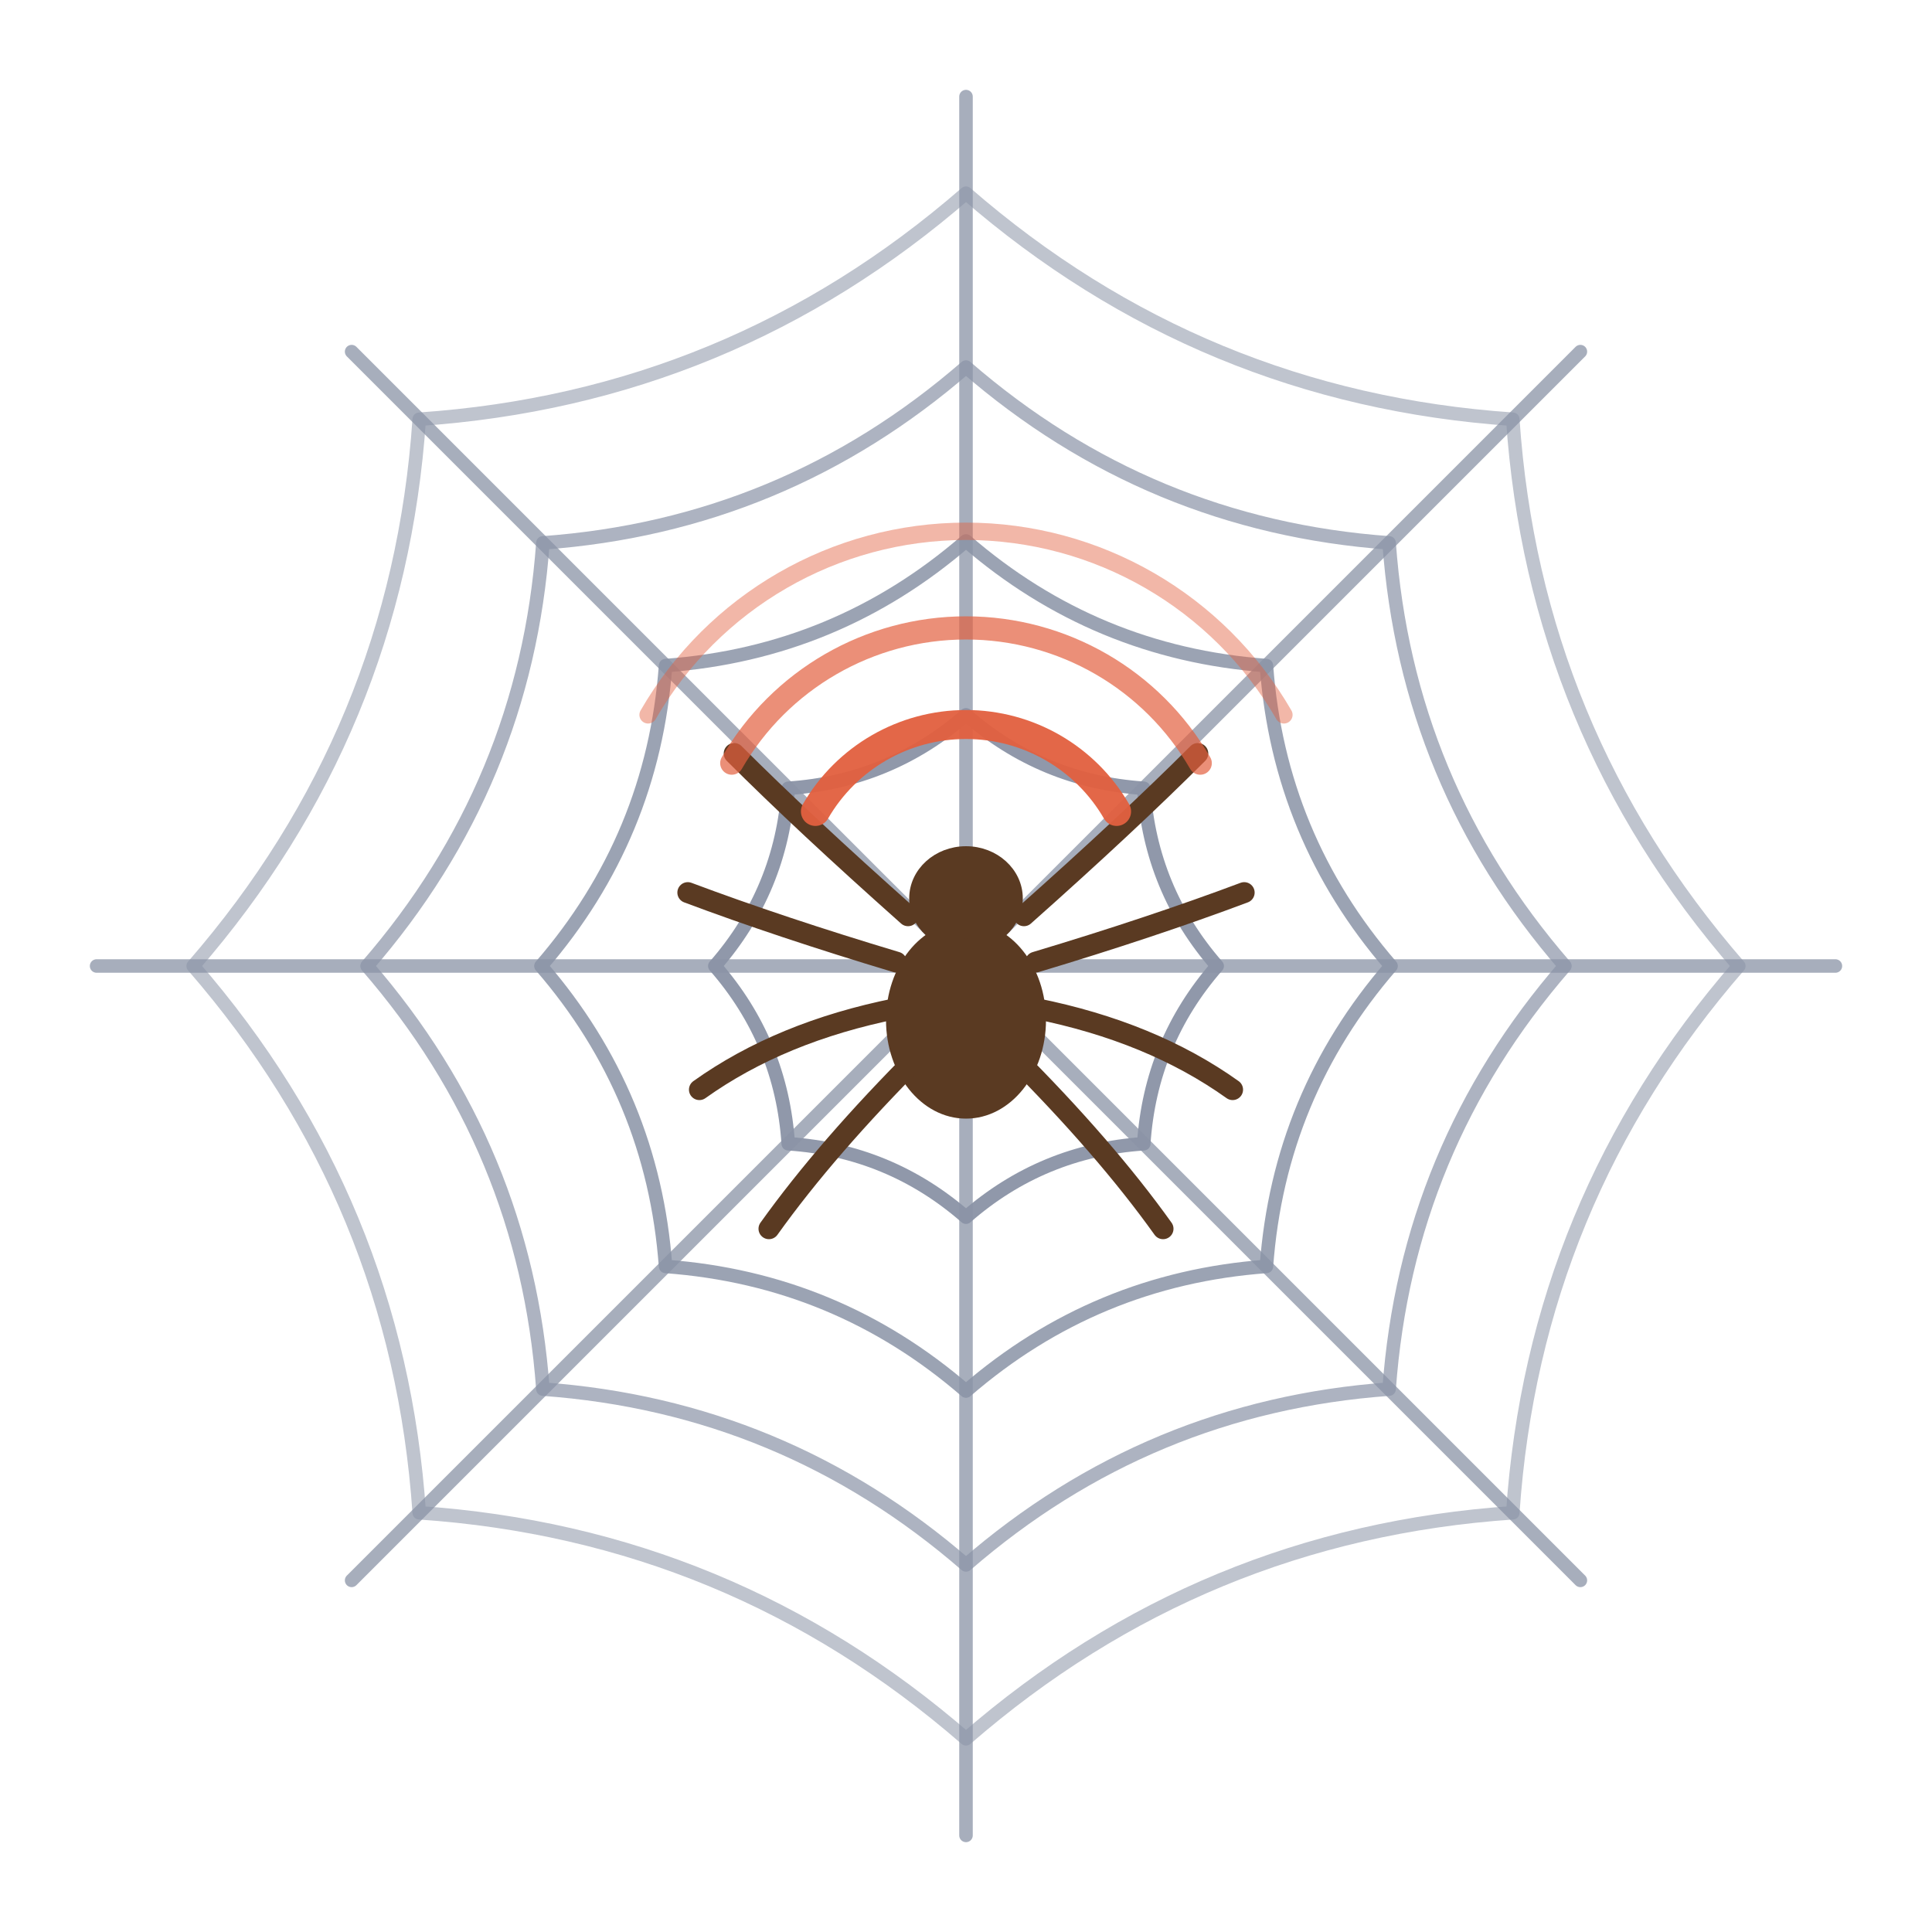
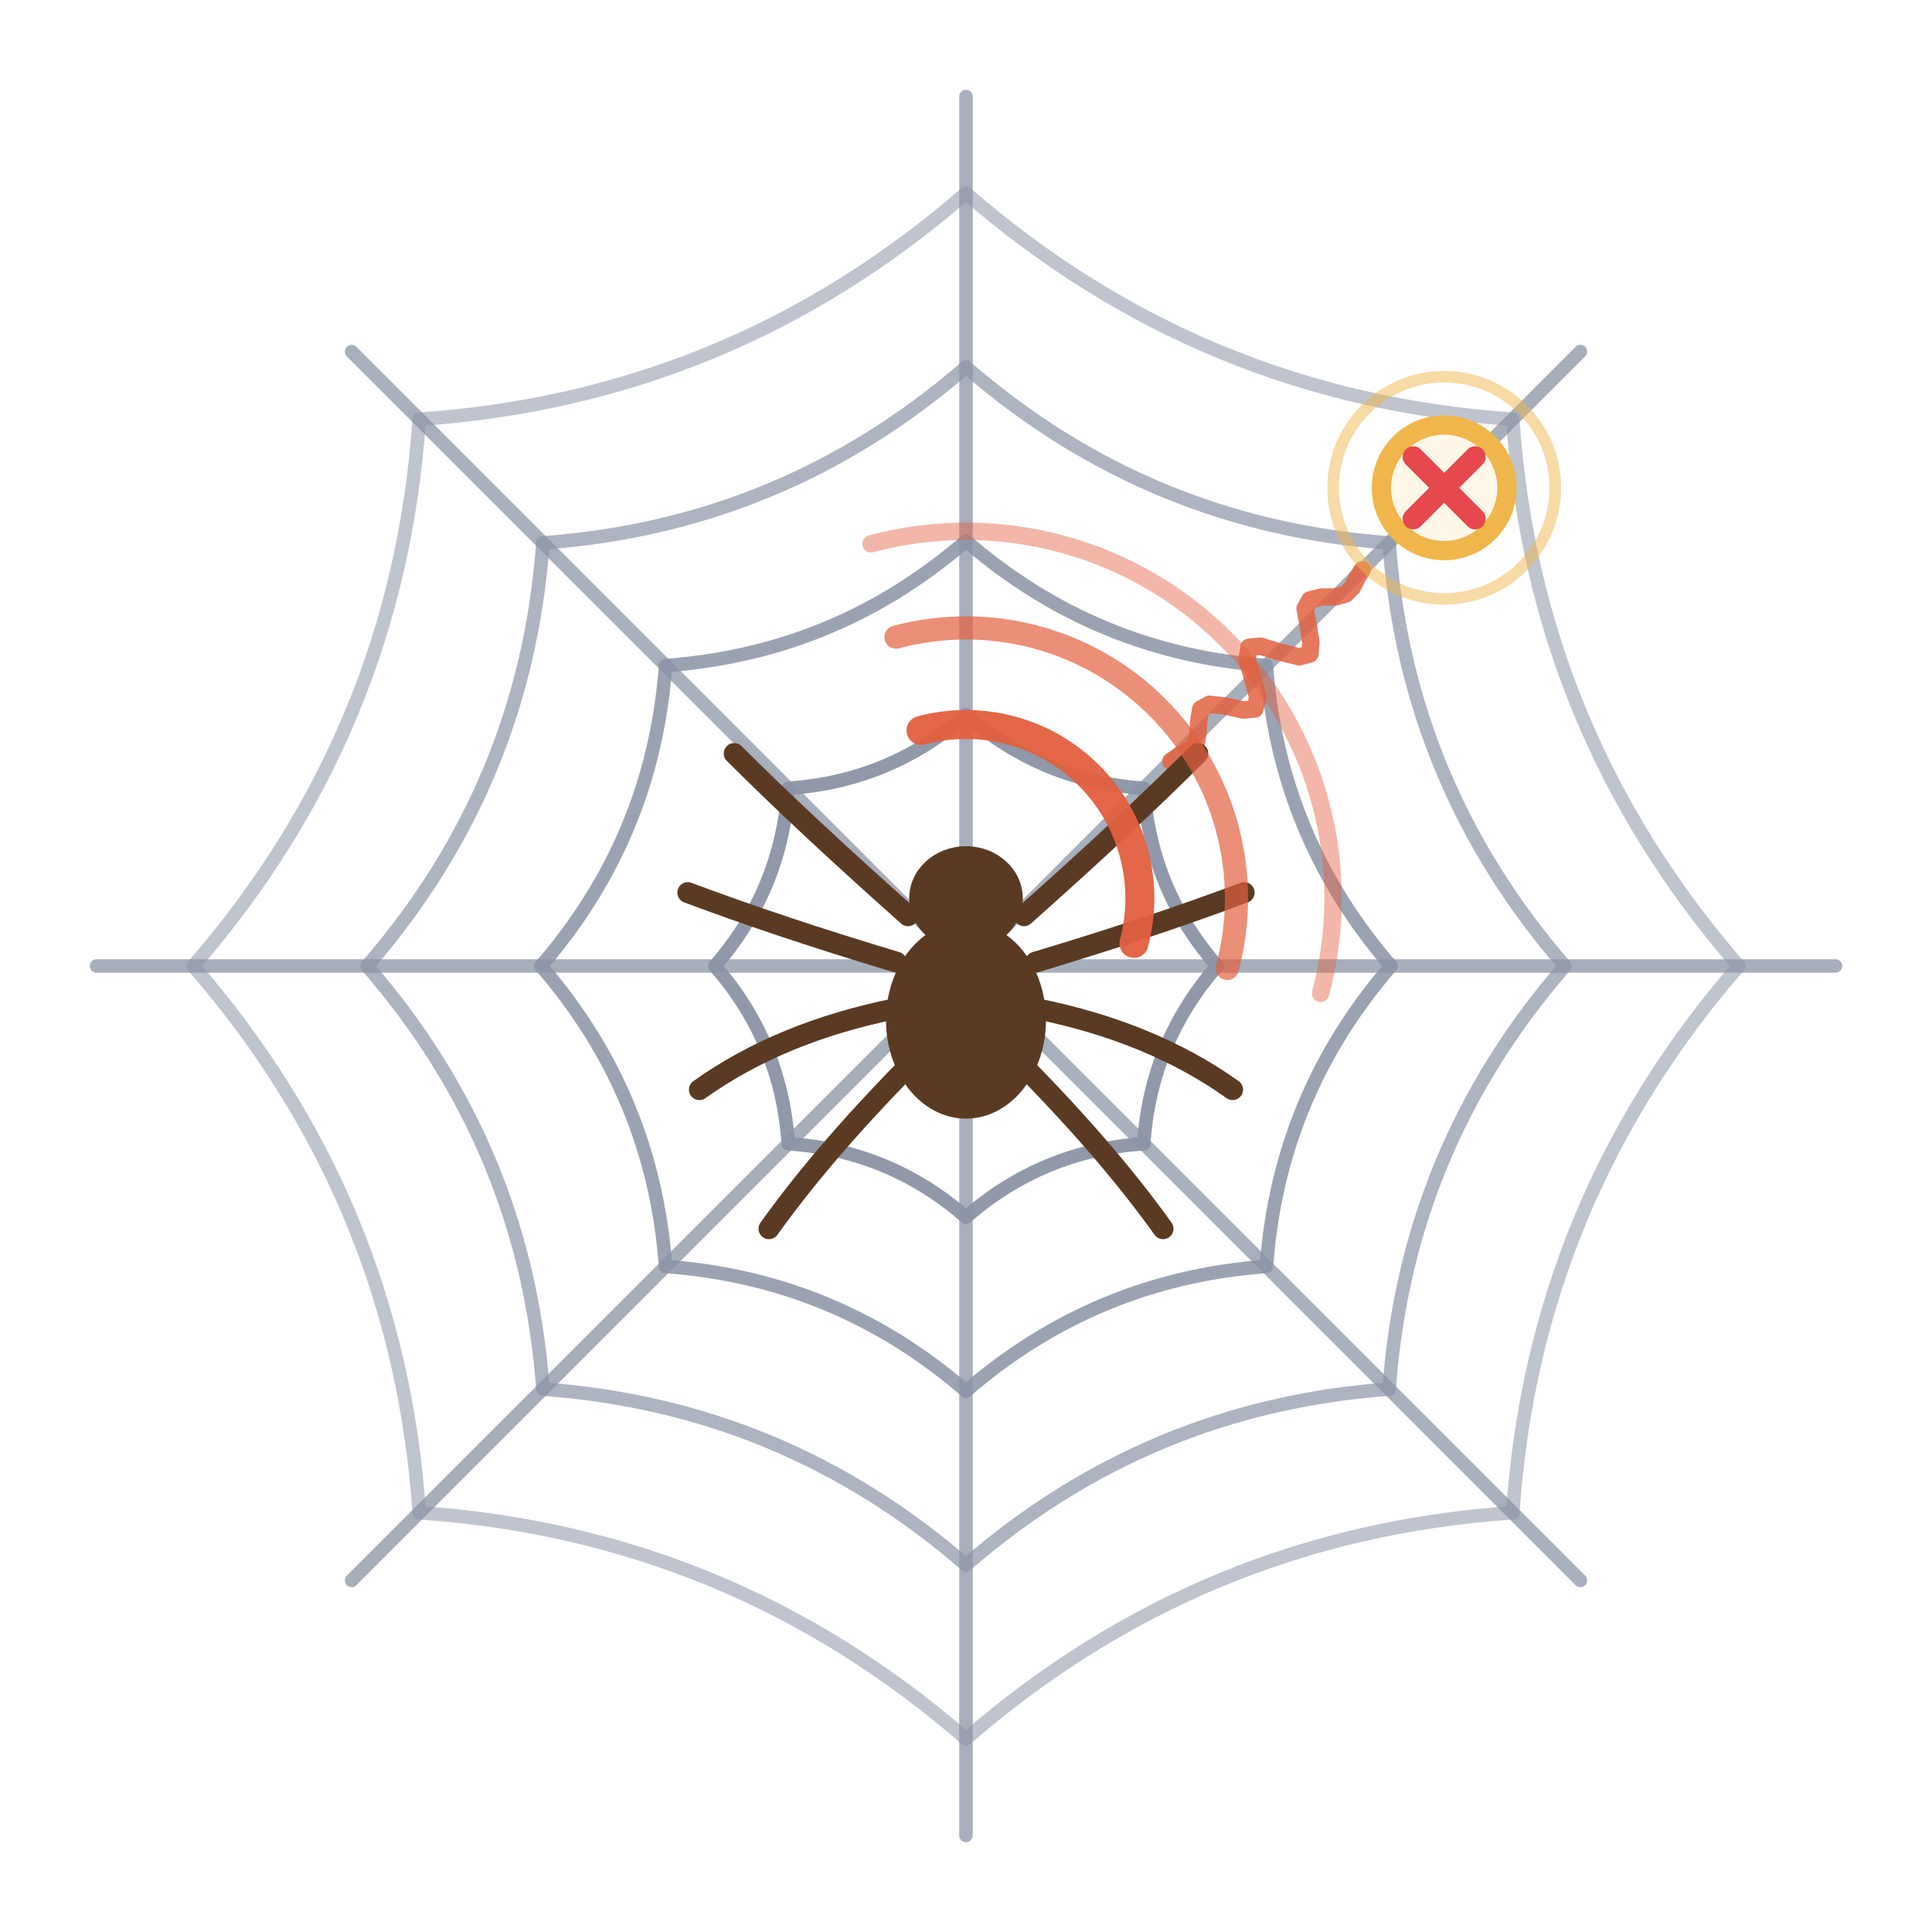
<svg xmlns="http://www.w3.org/2000/svg" viewBox="0 0 200 200" width="200" height="200" role="img" aria-label="Spider Sense">
  <g fill="none" stroke="#8a93a6" stroke-width="1.4" stroke-linecap="round" stroke-linejoin="round">
    <g opacity="0.75">
      <path d="M 100.0 100.0 L 100.0 10.0" />
      <path d="M 100.0 100.0 L 163.6 36.4" />
      <path d="M 100.0 100.0 L 190.0 100.0" />
      <path d="M 100.0 100.0 L 163.6 163.6" />
      <path d="M 100.0 100.0 L 100.0 190.0" />
      <path d="M 100.0 100.0 L 36.4 163.6" />
      <path d="M 100.0 100.0 L 10.0 100.0" />
      <path d="M 100.0 100.0 L 36.4 36.4" />
    </g>
    <path opacity="0.95" d="M 100.0 74.0 Q 107.9 80.9 118.4 81.6 Q 119.1 92.1 126.0 100.0 Q 119.1 107.9 118.4 118.4 Q 107.9 119.1 100.0 126.0 Q 92.1 119.1 81.6 118.4 Q 80.9 107.9 74.0 100.0 Q 80.9 92.1 81.6 81.6 Q 92.1 80.9 100.0 74.0 Z" />
    <path opacity="0.85" d="M 100.0 56.0 Q 113.4 67.6 131.1 68.9 Q 132.4 86.6 144.0 100.0 Q 132.4 113.4 131.1 131.1 Q 113.4 132.4 100.0 144.0 Q 86.6 132.4 68.9 131.1 Q 67.6 113.4 56.0 100.0 Q 67.6 86.6 68.9 68.9 Q 86.6 67.6 100.0 56.0 Z" />
    <path opacity="0.7" d="M 100.0 38.0 Q 118.9 54.4 143.8 56.2 Q 145.6 81.1 162.0 100.0 Q 145.6 118.9 143.8 143.8 Q 118.9 145.6 100.0 162.0 Q 81.1 145.6 56.2 143.8 Q 54.4 118.9 38.0 100.0 Q 54.4 81.1 56.2 56.2 Q 81.1 54.4 100.0 38.0 Z" />
    <path opacity="0.55" d="M 100.0 20.0 Q 124.4 41.2 156.6 43.4 Q 158.8 75.6 180.0 100.0 Q 158.8 124.4 156.6 156.6 Q 124.4 158.8 100.0 180.0 Q 75.6 158.8 43.4 156.6 Q 41.2 124.4 20.0 100.0 Q 41.2 75.6 43.4 43.4 Q 75.6 41.2 100.0 20.0 Z" />
  </g>
+   <path class="tremor" fill="none" stroke="#e2603f" stroke-width="1.8" stroke-linecap="round" stroke-linejoin="round" opacity="0.85" d="M 121.2 78.8 L 122.1 78.2 L 123.0 77.8 L 123.8 77.1 L 124.0 76.0 L 124.1 74.6 L 124.3 73.4 L 125.2 72.9 L 126.9 73.1 L 128.7 73.5 L 129.9 73.4 L 130.2 72.2 L 129.7 70.3 L 129.1 68.3 L 129.3 67.0 L 130.5 66.9 L 132.5 67.5 L 134.5 68.0 L 135.6 67.7 L 135.7 66.5 L 135.4 64.6 L 135.1 63.0 L 135.6 62.1 L 136.8 61.8 L 138.2 61.8 L 139.3 61.5 L 140.0 60.8 L 140.5 59.8 L 141.0 59.0" />
+   <g class="anomaly" transform="translate(149.5 50.5)">
+     <circle r="11.5" fill="none" stroke="#f0b64b" stroke-width="1.2" opacity="0.5" />
+     <circle r="6.5" fill="#fff7e8" stroke="#f0b64b" stroke-width="2" />
+     <path d="M -3.2 -3.2 L 3.2 3.2 M 3.2 -3.2 L -3.2 3.2" fill="none" stroke="#e5484d" stroke-width="2.2" stroke-linecap="round" />
+   </g>
  <g stroke="#5a3a22" fill="#5a3a22" transform="translate(100 102) scale(1.2) translate(-100 -102)">
    <g fill="none" stroke-width="1.8" stroke-linecap="round">
      <path d="M 105 96 Q 114 88 120 82" />
      <path d="M 106 100 Q 116 97 124 94" />
      <path d="M 106 104 Q 116 106 123 111" />
      <path d="M 104 108 Q 112 116 117 123" />
      <path d="M 95 96 Q 86 88 80 82" />
      <path d="M 94 100 Q 84 97 76 94" />
      <path d="M 94 104 Q 84 106 77 111" />
      <path d="M 96 108 Q 88 116 83 123" />
    </g>
    <ellipse cx="100" cy="105" rx="6.4" ry="8" />
    <ellipse cx="100" cy="94.5" rx="4.4" ry="4" />
  </g>
-   <g class="sense-arcs" fill="none" stroke="#e2603f" stroke-linecap="round">
+   <g class="sense-arcs" fill="none" stroke="#e2603f" stroke-linecap="round" transform="rotate(45 100 93)">
    <path d="M 84.412 84 A 18 18 0 0 1 115.588 84" stroke-width="3" opacity="0.95" />
    <path d="M 75.752 79 A 28 28 0 0 1 124.248 79" stroke-width="2.4" opacity="0.7" />
    <path d="M 67.091 74 A 38 38 0 0 1 132.909 74" stroke-width="1.8" opacity="0.45" />
  </g>
</svg>
